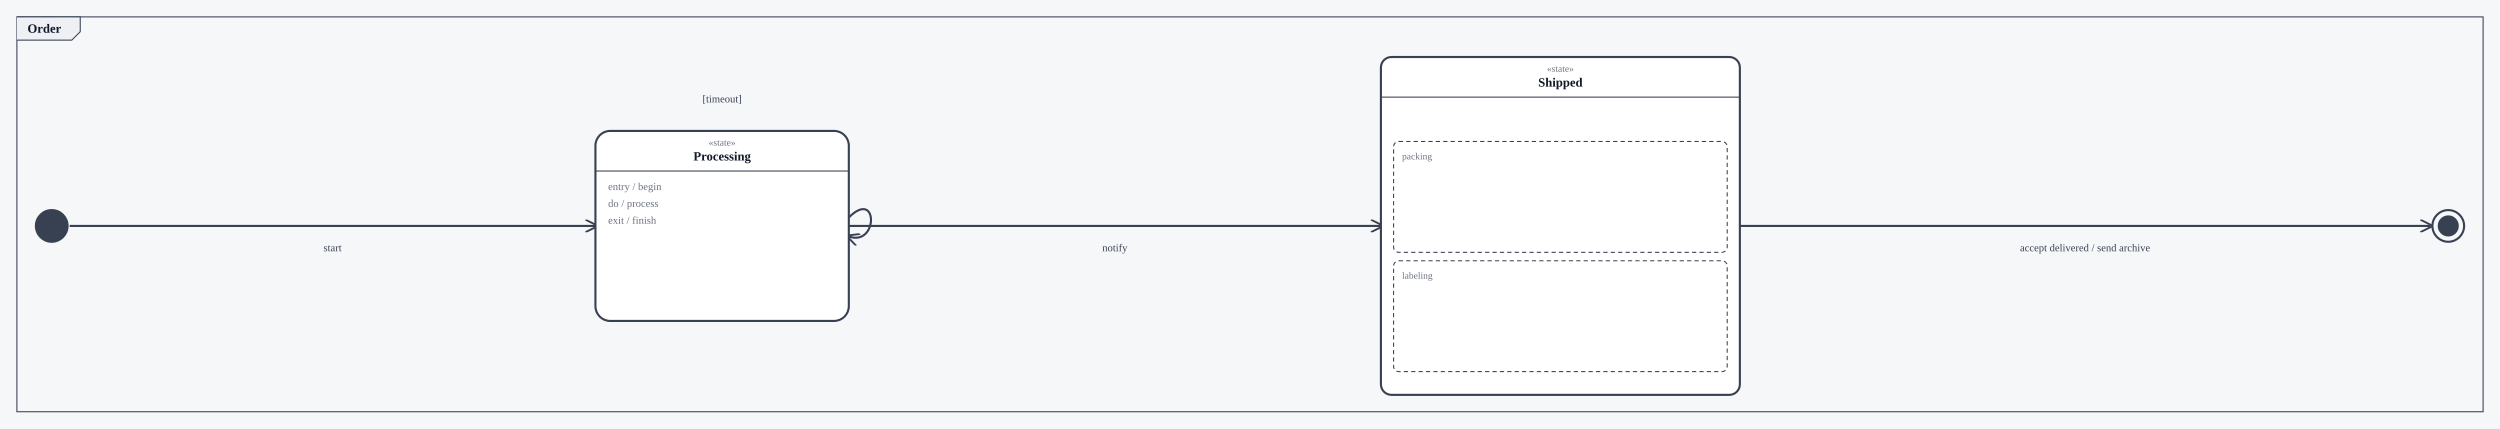
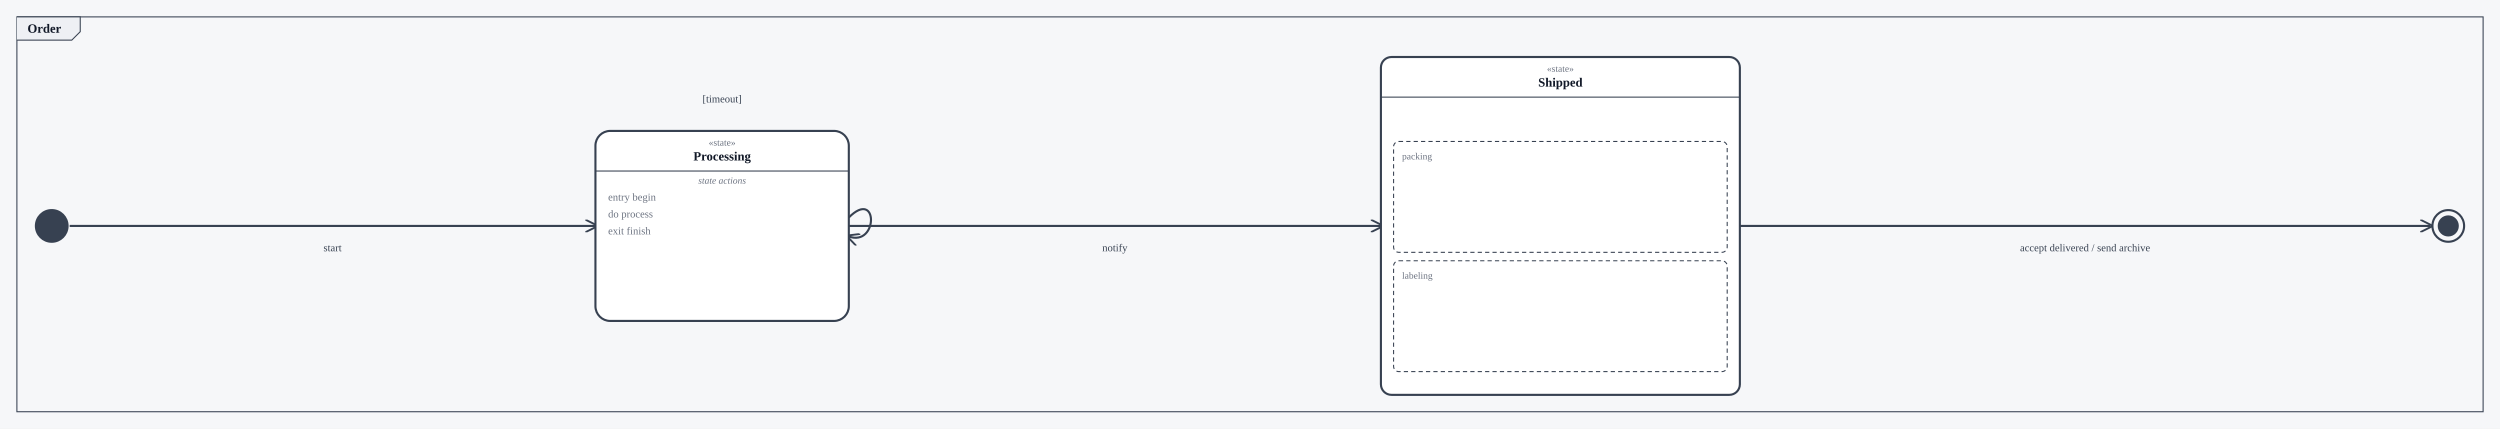
<svg xmlns="http://www.w3.org/2000/svg" class="sysml-viz-svg" width="100%" height="100%" viewBox="58 46 2368 406" role="img" aria-label="Order" data-color-scheme="light" style="touch-action: none; cursor: grab;">
  <rect class="viz-bg" x="58" y="46" width="2368" height="406" fill="#f6f7f9" />
  <defs>
    <marker id="viz-arrow" markerWidth="10" markerHeight="10" refX="9" refY="3" orient="auto" markerUnits="strokeWidth">
      <path d="M0,0 L0,6 L9,3 z" fill="#374151" />
    </marker>
    <marker id="general-d3-arrow" viewBox="0 -5 10 10" refX="8" refY="0" markerWidth="5" markerHeight="5" orient="auto">
      <path d="M0,-4L10,0L0,4" style="fill: #374151;" />
    </marker>
    <marker id="general-d3-arrow-open" viewBox="0 -5 10 10" refX="9" refY="0" markerWidth="8" markerHeight="8" orient="auto">
      <path d="M0,-4L10,0L0,4" style="fill: none; stroke: #374151; stroke-width: 1.3;" />
    </marker>
    <marker id="general-d3-specializes" viewBox="0 -6 12 12" refX="11" refY="0" markerWidth="8" markerHeight="8" orient="auto">
      <path d="M0,0L10,-4L10,4Z" style="fill: #ffffff; stroke: #374151; stroke-width: 1.2;" />
    </marker>
    <marker id="general-d3-defined-by" viewBox="-8 -6 20 12" refX="11" refY="0" markerWidth="13.5" markerHeight="8" orient="auto">
      <path d="M1,-4.5L11,0L1,4.5Z" style="fill: #ffffff; stroke: #374151; stroke-width: 1.2;" />
      <circle cx="-2.5" cy="-3" r="1.2" style="fill: #374151;" />
      <circle cx="-2.5" cy="3" r="1.2" style="fill: #374151;" />
    </marker>
    <marker id="general-d3-subsets" viewBox="0 -6 12 12" refX="11" refY="0" markerWidth="8" markerHeight="8" orient="auto">
      <path d="M1,-4.5L11,0L1,4.5Z" style="fill: #ffffff; stroke: #374151; stroke-width: 1.2;" />
    </marker>
    <marker id="general-d3-diamond" viewBox="0 -6 12 12" refX="2" refY="0" markerWidth="7" markerHeight="7" orient="auto">
      <path d="M0,0L5,-4L10,0L5,4Z" style="fill: #374151;" />
    </marker>
    <marker id="ibd-connection-dot" viewBox="-5 -5 10 10" refX="0" refY="0" markerWidth="5" markerHeight="5" orient="auto">
      <circle r="3" style="fill: #ffffff; stroke: #374151; stroke-width: 1.5;" />
    </marker>
    <marker id="ibd-flow-arrow" viewBox="0 -5 10 10" refX="10" refY="0" markerWidth="8" markerHeight="8" orient="auto">
      <path d="M0,-4L10,0L0,4Z" style="fill: #374151;" />
    </marker>
    <marker id="ibd-interface-arrow" viewBox="0 -5 10 10" refX="10" refY="0" markerWidth="8" markerHeight="8" orient="auto">
      <path d="M0,-4L10,0L0,4Z" style="fill: none; stroke: #374151; stroke-width: 1.5;" />
    </marker>
    <marker id="state-transition-arrow" viewBox="0 -5 10 10" refX="8" refY="0" markerWidth="6" markerHeight="6" orient="auto">
      <path d="M0,-5L10,0L0,5" style="fill: none; stroke: #374151; stroke-width: 1.5;" />
    </marker>
  </defs>
  <style class="sysml-node-chrome-style">.sysml-disclosure { cursor: pointer; outline: none; }
.sysml-disclosure .sysml-disclosure-box,
.sysml-disclosure .sysml-disclosure-glyph { pointer-events: none; }
.sysml-disclosure:hover .sysml-disclosure-target { fill: #e5e7eb !important; fill-opacity: 0.55; }
.sysml-disclosure:hover .sysml-disclosure-box { fill: #e5e7eb; stroke: #374151; }
.sysml-disclosure:focus-visible .sysml-disclosure-target { stroke: #2563eb; stroke-width: 2px; fill: #e5e7eb !important; fill-opacity: 0.35; }
.sysml-disclosure:focus-visible .sysml-disclosure-box { stroke: #2563eb; }
.sysml-compartment-label text { user-select: none; }
.viz-node text { user-select: none; }</style>
  <g class="viz-root">
    <g class="view-frame" style="pointer-events: none;">
      <rect class="view-frame-border" x="74" y="62" width="2336" height="374" style="fill: none; stroke: #374151; stroke-width: 1px;" />
      <path class="view-frame-name-compartment" d="M74,62 H134 V76 L126,84 H74" style="fill: #eef0f4; stroke: #374151; stroke-width: 1px;" />
      <text class="view-frame-name" x="84" y="77" style="font-size: 12px; font-weight: 700; fill: #111827;">Order</text>
    </g>
    <g class="state-transitions">
      <path class="state-transition-edge" d="M124,260 L622,260" data-edge-id="transition-0" data-base-stroke-width="2" style="fill: none; stroke: #374151; stroke-width: 2px; marker-end: url(#state-transition-arrow);" />
      <path class="viz-edge-hit-target" data-tooltip-kind="edge" data-tooltip-id="transition-0" d="M124,260 L622,260" aria-label="Transition; Name: start; From: Initial; To: Processing; Source ID: init; Target ID: processing" style="fill: none; stroke: transparent; stroke-width: 12px; pointer-events: stroke;" />
      <rect class="transition-label-backing" x="354" y="273" width="38" height="16" style="fill: #f6f7f9; stroke: none;" />
      <text x="373" y="284" text-anchor="middle" style="font-size: 10px; font-weight: 500; fill: #374151;">start</text>
      <path class="state-transition-edge" data-guard="timeout" d="M862,252 C890,224 890,280 862,270" data-edge-id="transition-1" data-base-stroke-width="2" style="fill: none; stroke: #374151; stroke-width: 2px; marker-end: url(#state-transition-arrow);" />
      <path class="viz-edge-hit-target" data-tooltip-kind="edge" data-tooltip-id="transition-1" d="M862,252 C890,224 890,280 862,270" aria-label="Transition; Name: [timeout]; From: Processing; To: Processing; Guard: timeout; Source ID: processing; Target ID: processing" style="fill: none; stroke: transparent; stroke-width: 12px; pointer-events: stroke;" />
      <rect class="transition-label-backing" x="711" y="132" width="62" height="16" style="fill: #f6f7f9; stroke: none;" />
      <text x="742" y="143" text-anchor="middle" style="font-size: 10px; font-weight: 500; fill: #374151;">[timeout]</text>
      <path class="state-transition-edge" data-effect="notify" d="M862,260 L1366,260" data-edge-id="transition-2" data-base-stroke-width="2" style="fill: none; stroke: #374151; stroke-width: 2px; marker-end: url(#state-transition-arrow);" />
      <path class="viz-edge-hit-target" data-tooltip-kind="edge" data-tooltip-id="transition-2" d="M862,260 L1366,260" aria-label="Transition; Name: notify; From: Processing; To: Shipped; Effect: notify; Source ID: processing; Target ID: shipped" style="fill: none; stroke: transparent; stroke-width: 12px; pointer-events: stroke;" />
      <rect class="transition-label-backing" x="1092" y="273" width="44" height="16" style="fill: #f6f7f9; stroke: none;" />
      <text x="1114" y="284" text-anchor="middle" style="font-size: 10px; font-weight: 500; fill: #374151;">notify</text>
      <path class="state-transition-edge" data-accept="delivered" data-send="archive" d="M1706,260 L2360,260" data-edge-id="transition-3" data-base-stroke-width="2" style="fill: none; stroke: #374151; stroke-width: 2px; marker-end: url(#state-transition-arrow);" />
      <path class="viz-edge-hit-target" data-tooltip-kind="edge" data-tooltip-id="transition-3" d="M1706,260 L2360,260" aria-label="Transition; Name: accept delivered / send archive; From: Shipped; To: Done; Accept: delivered; Send: archive; Source ID: shipped; Target ID: done" style="fill: none; stroke: transparent; stroke-width: 12px; pointer-events: stroke;" />
      <rect class="transition-label-backing" x="1936" y="273" width="194" height="16" style="fill: #f6f7f9; stroke: none;" />
      <text x="2033" y="284" text-anchor="middle" style="font-size: 10px; font-weight: 500; fill: #374151;">accept delivered / send archive</text>
    </g>
    <g class="state-nodes">
      <g class="state-node state-transition-node" data-node-id="init" transform="translate(90,243)" style="cursor: ;">
        <circle class="node-background" data-original-stroke="#374151" data-original-width="2px" cx="17" cy="17" r="15" style="fill: #374151; stroke: #374151; stroke-width: 2px;" />
      </g>
      <g class="state-node state-transition-node" data-node-id="processing" transform="translate(622,170)" style="cursor: ;">
        <rect class="node-background" data-original-stroke="#374151" data-original-width="2px" width="240" height="180" rx="14" style="fill: #ffffff; stroke: #374151; stroke-width: 2px;" />
        <text class="state-keyword" x="120" y="14" text-anchor="middle" style="font-size: 9px; fill: #6b7280;">«state»</text>
        <text x="120" y="28" text-anchor="middle" style="font-size: 12px; font-weight: 700; fill: #111827;">Processing</text>
        <line class="state-compartment-divider" x1="0" x2="240" y1="38" y2="38" style="stroke: #374151; stroke-width: 1px;" />
-         <text class="state-action-compartment" x="12" y="56" style="font-size: 10px; fill: #6b7280;">entry / begin</text>
-         <text class="state-action-compartment" x="12" y="72" style="font-size: 10px; fill: #6b7280;">do / process</text>
-         <text class="state-action-compartment" x="12" y="88" style="font-size: 10px; fill: #6b7280;">exit / finish</text>
+         <text class="state-compartment-label" x="120" y="50" text-anchor="middle" style="font-size: 9px; font-style: italic; fill: #6b7280;">state actions</text>
+         <text class="state-action-compartment" x="12" y="66" style="font-size: 10px; fill: #6b7280;">entry begin</text>
+         <text class="state-action-compartment" x="12" y="82" style="font-size: 10px; fill: #6b7280;">do process</text>
+         <text class="state-action-compartment" x="12" y="98" style="font-size: 10px; fill: #6b7280;">exit finish</text>
      </g>
      <g class="state-node state-transition-node" data-node-id="shipped" transform="translate(1366,100)" style="cursor: ;">
        <rect class="node-background" data-original-stroke="#374151" data-original-width="2px" width="340" height="320" rx="10" style="fill: #ffffff; stroke: #374151; stroke-width: 2px;" />
        <text class="state-keyword" x="170" y="14" text-anchor="middle" style="font-size: 9px; fill: #6b7280;">«state»</text>
        <text x="170" y="28" text-anchor="middle" style="font-size: 12px; font-weight: 700; fill: #111827;">Shipped</text>
        <line class="state-compartment-divider" x1="0" x2="340" y1="38" y2="38" style="stroke: #374151; stroke-width: 1px;" />
        <rect class="state-region" x="12" y="80" width="316" height="105" rx="5" style="fill: none; stroke: #374151; stroke-dasharray: 4,3;" />
        <text class="state-region-label" x="20" y="97" style="font-size: 9px; fill: #6b7280;">packing</text>
        <rect class="state-region" x="12" y="193" width="316" height="105" rx="5" style="fill: none; stroke: #374151; stroke-dasharray: 4,3;" />
        <text class="state-region-label" x="20" y="210" style="font-size: 9px; fill: #6b7280;">labeling</text>
      </g>
      <g class="state-node state-transition-node" data-node-id="done" transform="translate(2360,243)" style="cursor: ;">
        <circle class="node-background" data-original-stroke="#374151" data-original-width="2px" cx="17" cy="17" r="15" style="fill: #f6f7f9; stroke: #374151; stroke-width: 2px;" />
        <circle cx="17" cy="17" r="10" style="fill: #374151; stroke: none;" />
      </g>
    </g>
  </g>
</svg>
